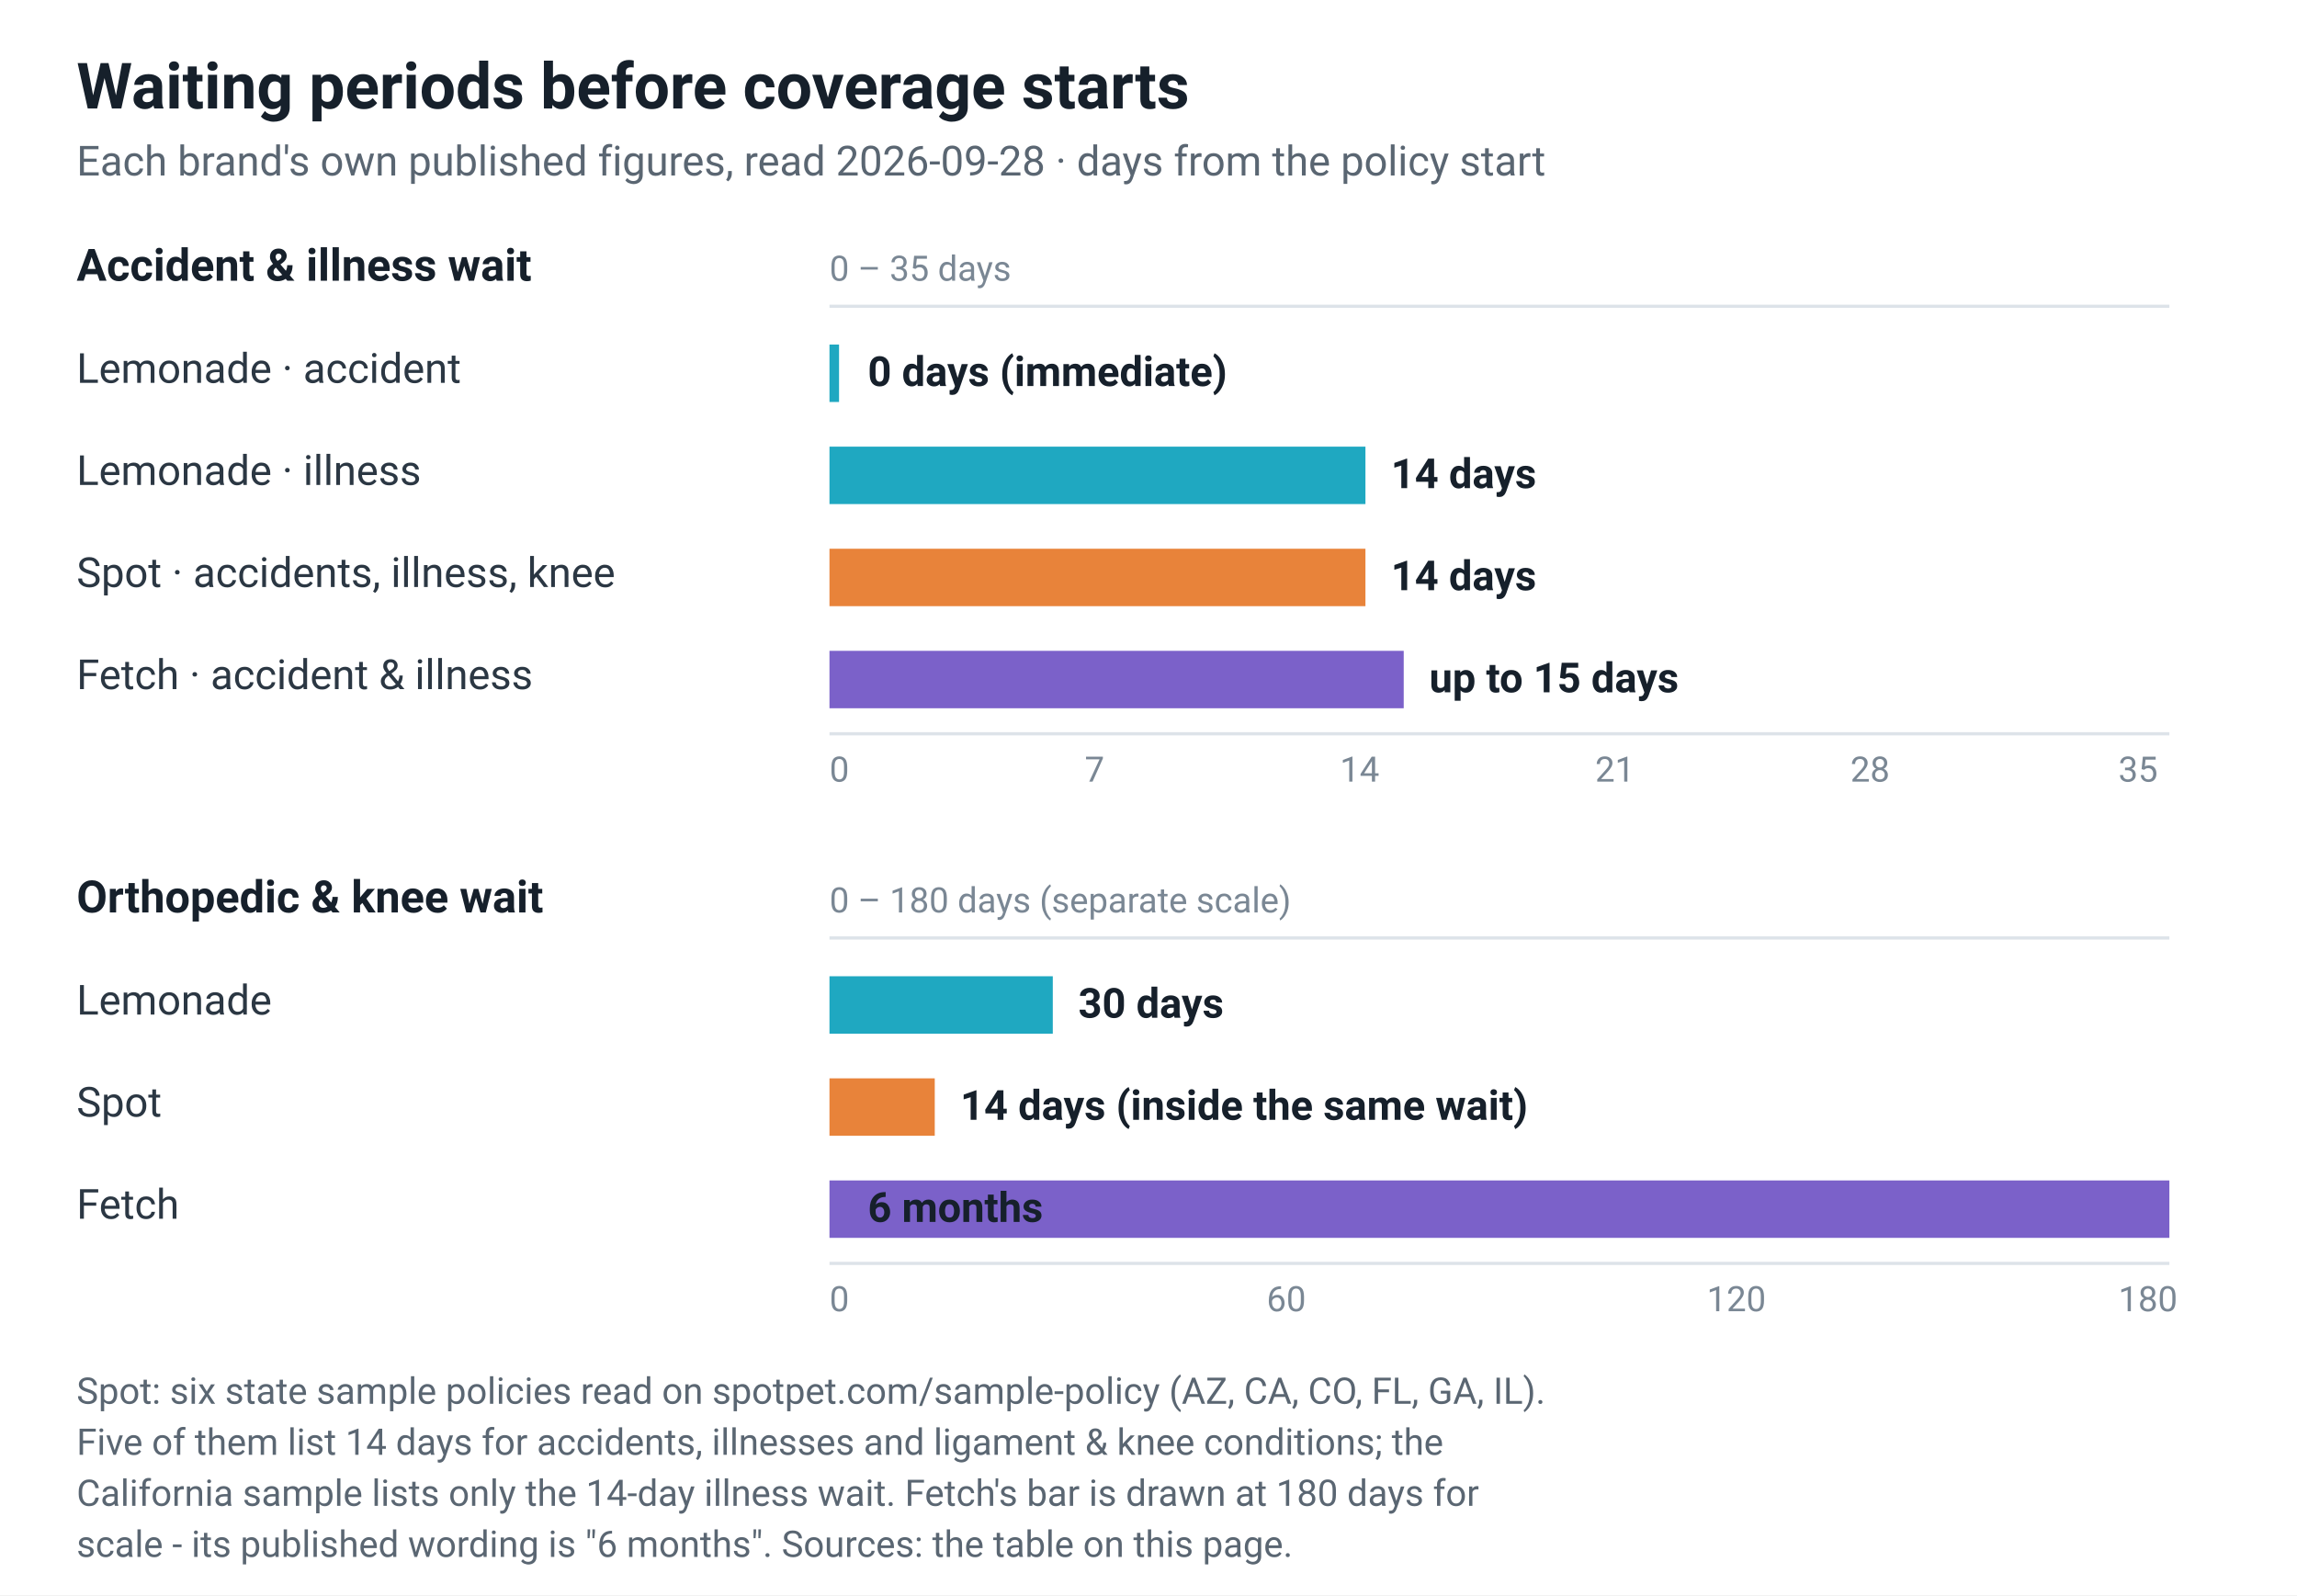
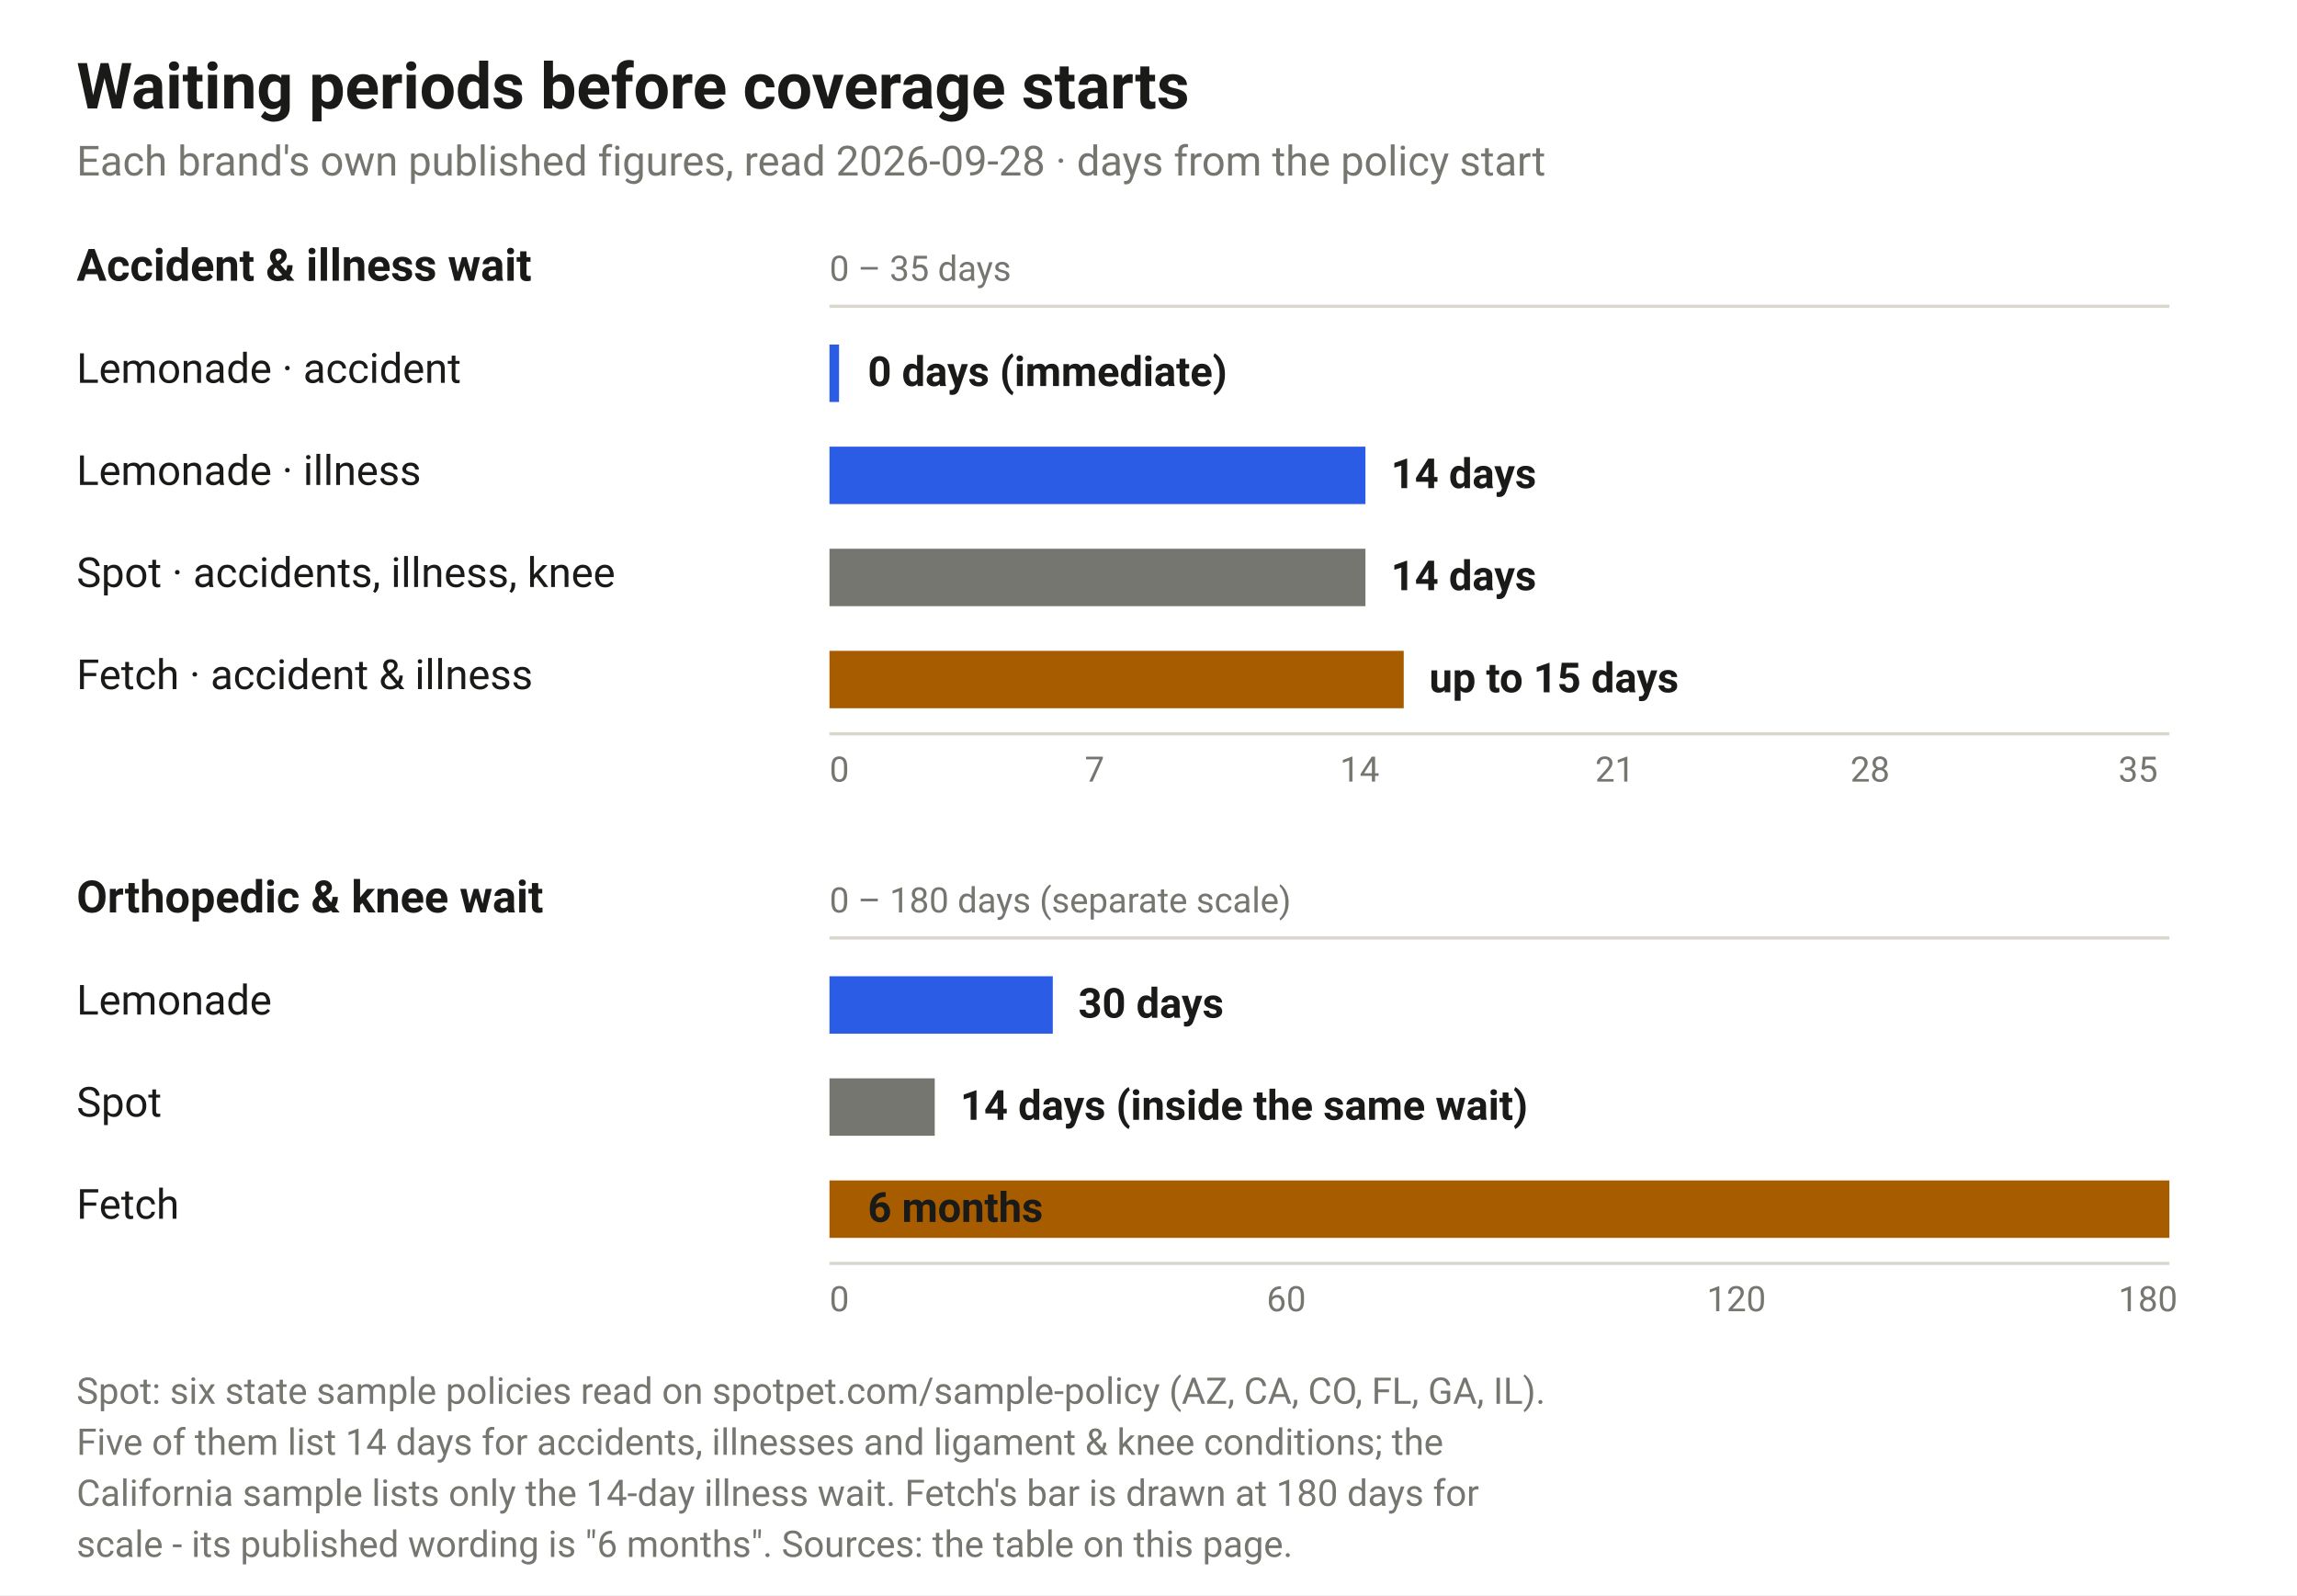
<svg xmlns="http://www.w3.org/2000/svg" viewBox="0 0 720 500" width="720" height="500" role="img" aria-labelledby="t d">
  <style>
-     .ttl{font:700 20px system-ui,-apple-system,Segoe UI,Roboto,sans-serif;fill:#16202b}
-     .sub{font:400 13px system-ui,-apple-system,Segoe UI,Roboto,sans-serif;fill:#5a6672}
-     .ph{font:700 14px system-ui,-apple-system,Segoe UI,Roboto,sans-serif;fill:#16202b}
-     .lb{font:400 13px system-ui,-apple-system,Segoe UI,Roboto,sans-serif;fill:#2b3743}
-     .val{font:700 13px system-ui,-apple-system,Segoe UI,Roboto,sans-serif;fill:#16202b}
-     .ax{font:400 11px system-ui,-apple-system,Segoe UI,Roboto,sans-serif;fill:#7a8794}
-     .fn{font:400 11.5px system-ui,-apple-system,Segoe UI,Roboto,sans-serif;fill:#5a6672}
+     .ttl{font:700 20px system-ui,-apple-system,Segoe UI,Roboto,sans-serif;fill:#1a1a18}
+     .sub{font:400 13px system-ui,-apple-system,Segoe UI,Roboto,sans-serif;fill:#767670}
+     .ph{font:700 14px system-ui,-apple-system,Segoe UI,Roboto,sans-serif;fill:#1a1a18}
+     .lb{font:400 13px system-ui,-apple-system,Segoe UI,Roboto,sans-serif;fill:#1a1a18}
+     .val{font:700 13px system-ui,-apple-system,Segoe UI,Roboto,sans-serif;fill:#1a1a18}
+     .ax{font:400 11px system-ui,-apple-system,Segoe UI,Roboto,sans-serif;fill:#767670}
+     .fn{font:400 11.5px system-ui,-apple-system,Segoe UI,Roboto,sans-serif;fill:#767670}
  </style>
  <rect width="720" height="500" fill="#ffffff" />
  <text class="ttl" x="24" y="34">Waiting periods before coverage starts</text>
  <text class="sub" x="24" y="55">Each brand's own published figures, read 2026-09-28 · days from the policy start</text>
  <text class="ph" x="24" y="88">Accident &amp; illness wait</text>
  <text class="ax" x="260" y="88">0 – 35 days</text>
-   <line x1="260" y1="96" x2="680" y2="96" stroke="#dde3e9" />
+   <line x1="260" y1="96" x2="680" y2="96" stroke="#d9d6ce" />
  <g>
    <text class="lb" x="24" y="120">Lemonade · accident</text>
-     <rect x="260" y="108" width="3" height="18" fill="#1FA8C1" />
+     <rect x="260" y="108" width="3" height="18" fill="#2b5ce6" />
    <text class="val" x="272" y="121">0 days (immediate)</text>
    <text class="lb" x="24" y="152">Lemonade · illness</text>
-     <rect x="260" y="140" width="168" height="18" fill="#1FA8C1" />
+     <rect x="260" y="140" width="168" height="18" fill="#2b5ce6" />
    <text class="val" x="436" y="153">14 days</text>
    <text class="lb" x="24" y="184">Spot · accidents, illness, knee</text>
-     <rect x="260" y="172" width="168" height="18" fill="#E8833A" />
+     <rect x="260" y="172" width="168" height="18" fill="#767670" />
    <text class="val" x="436" y="185">14 days</text>
    <text class="lb" x="24" y="216">Fetch · accident &amp; illness</text>
-     <rect x="260" y="204" width="180" height="18" fill="#7B61C9" />
+     <rect x="260" y="204" width="180" height="18" fill="#a85c00" />
    <text class="val" x="448" y="217">up to 15 days</text>
  </g>
-   <line x1="260" y1="230" x2="680" y2="230" stroke="#dde3e9" />
+   <line x1="260" y1="230" x2="680" y2="230" stroke="#d9d6ce" />
  <g>
    <text class="ax" x="260" y="245">0</text>
    <text class="ax" x="340" y="245">7</text>
    <text class="ax" x="420" y="245">14</text>
    <text class="ax" x="500" y="245">21</text>
    <text class="ax" x="580" y="245">28</text>
    <text class="ax" x="664" y="245">35</text>
  </g>
  <text class="ph" x="24" y="286">Orthopedic &amp; knee wait</text>
  <text class="ax" x="260" y="286">0 – 180 days (separate scale)</text>
-   <line x1="260" y1="294" x2="680" y2="294" stroke="#dde3e9" />
+   <line x1="260" y1="294" x2="680" y2="294" stroke="#d9d6ce" />
  <g>
    <text class="lb" x="24" y="318">Lemonade</text>
-     <rect x="260" y="306" width="70" height="18" fill="#1FA8C1" />
+     <rect x="260" y="306" width="70" height="18" fill="#2b5ce6" />
    <text class="val" x="338" y="319">30 days</text>
    <text class="lb" x="24" y="350">Spot</text>
-     <rect x="260" y="338" width="33" height="18" fill="#E8833A" />
+     <rect x="260" y="338" width="33" height="18" fill="#767670" />
    <text class="val" x="301" y="351">14 days (inside the same wait)</text>
    <text class="lb" x="24" y="382">Fetch</text>
-     <rect x="260" y="370" width="420" height="18" fill="#7B61C9" />
+     <rect x="260" y="370" width="420" height="18" fill="#a85c00" />
    <text class="val" x="272" y="383" fill="#ffffff">6 months</text>
  </g>
-   <line x1="260" y1="396" x2="680" y2="396" stroke="#dde3e9" />
+   <line x1="260" y1="396" x2="680" y2="396" stroke="#d9d6ce" />
  <g>
    <text class="ax" x="260" y="411">0</text>
    <text class="ax" x="397" y="411">60</text>
    <text class="ax" x="535" y="411">120</text>
    <text class="ax" x="664" y="411">180</text>
  </g>
  <text class="fn" x="24" y="440">Spot: six state sample policies read on spotpet.com/sample-policy (AZ, CA, CO, FL, GA, IL).</text>
  <text class="fn" x="24" y="456">Five of them list 14 days for accidents, illnesses and ligament &amp; knee conditions; the</text>
  <text class="fn" x="24" y="472">California sample lists only the 14-day illness wait. Fetch's bar is drawn at 180 days for</text>
  <text class="fn" x="24" y="488">scale - its published wording is "6 months". Sources: the table on this page.</text>
</svg>
